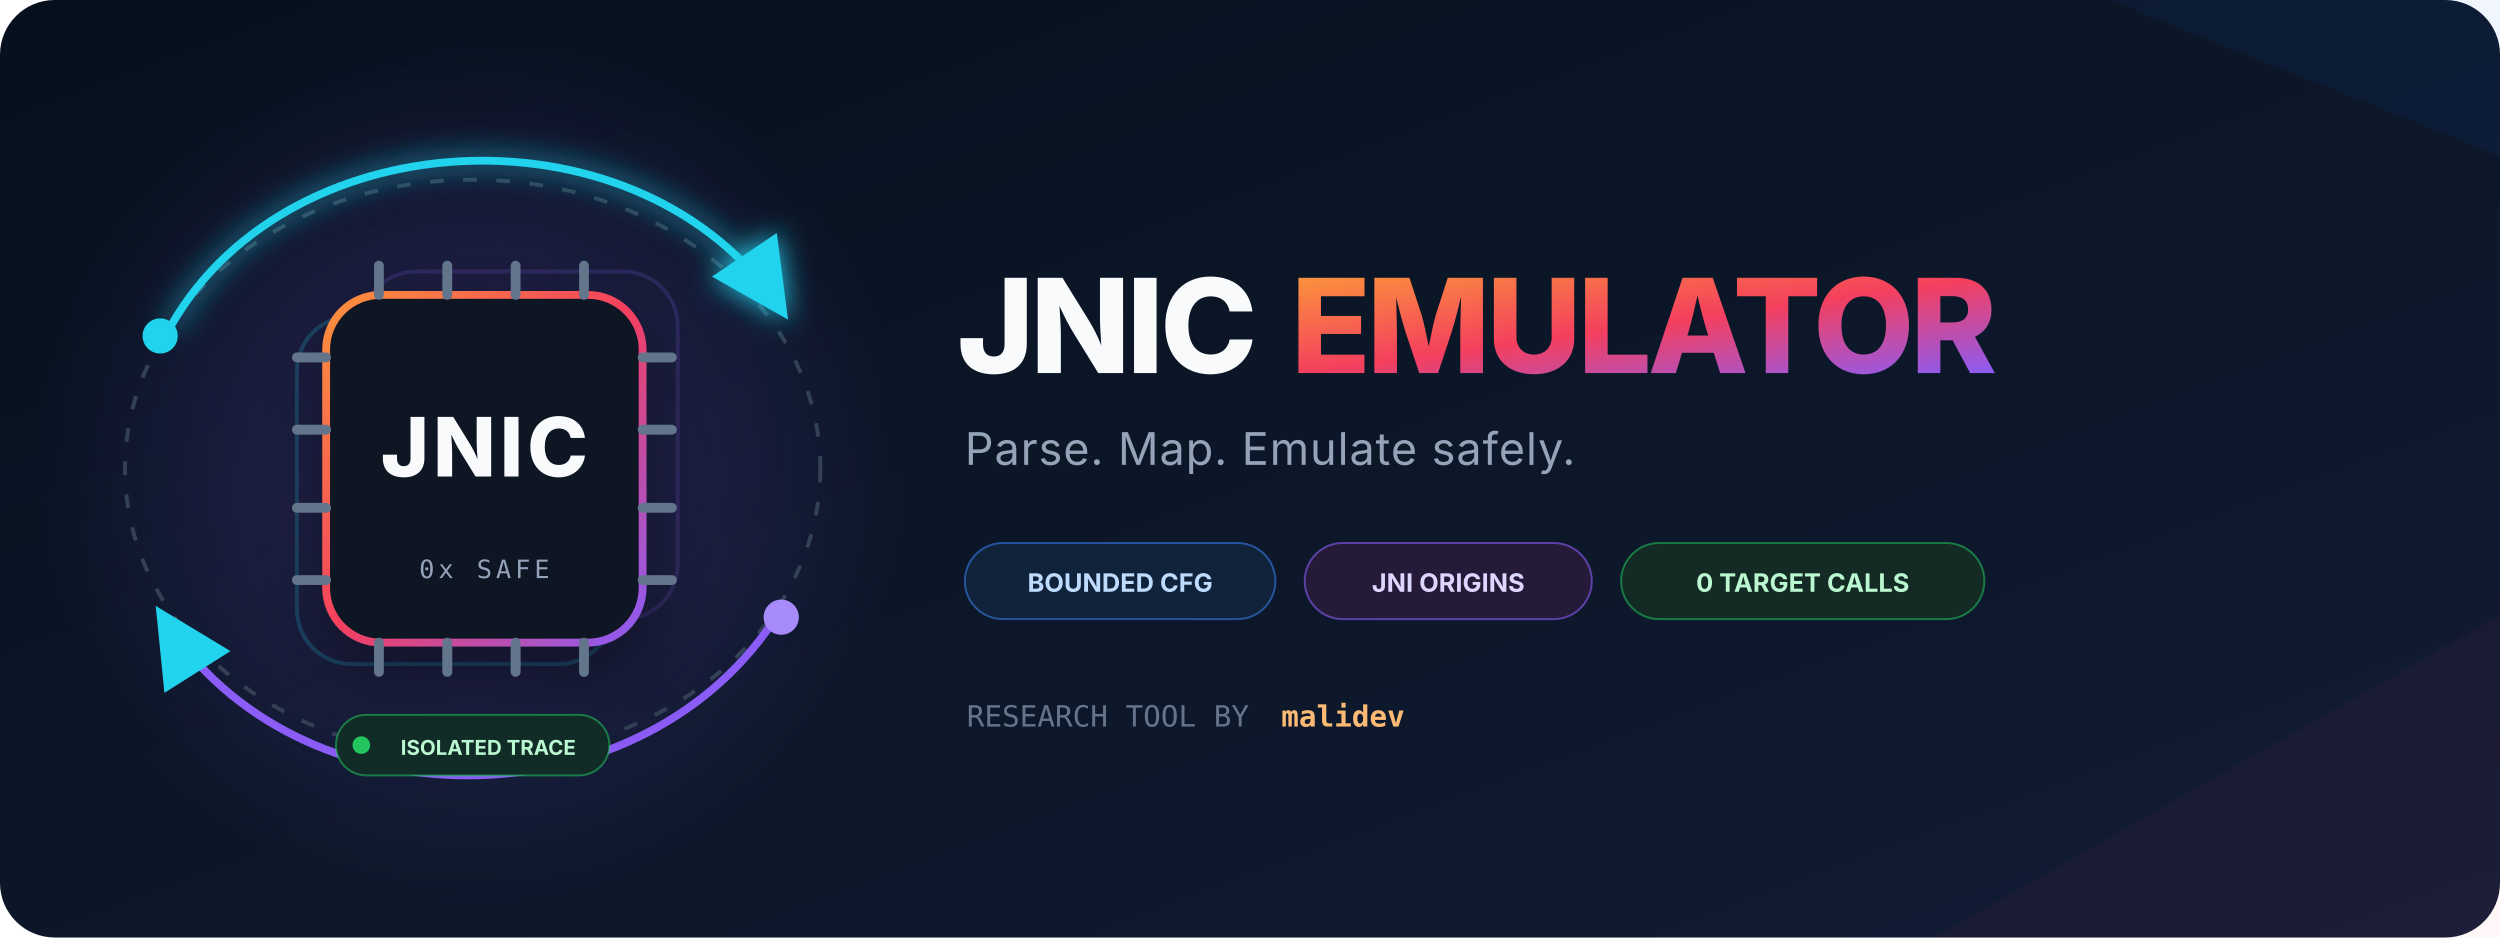
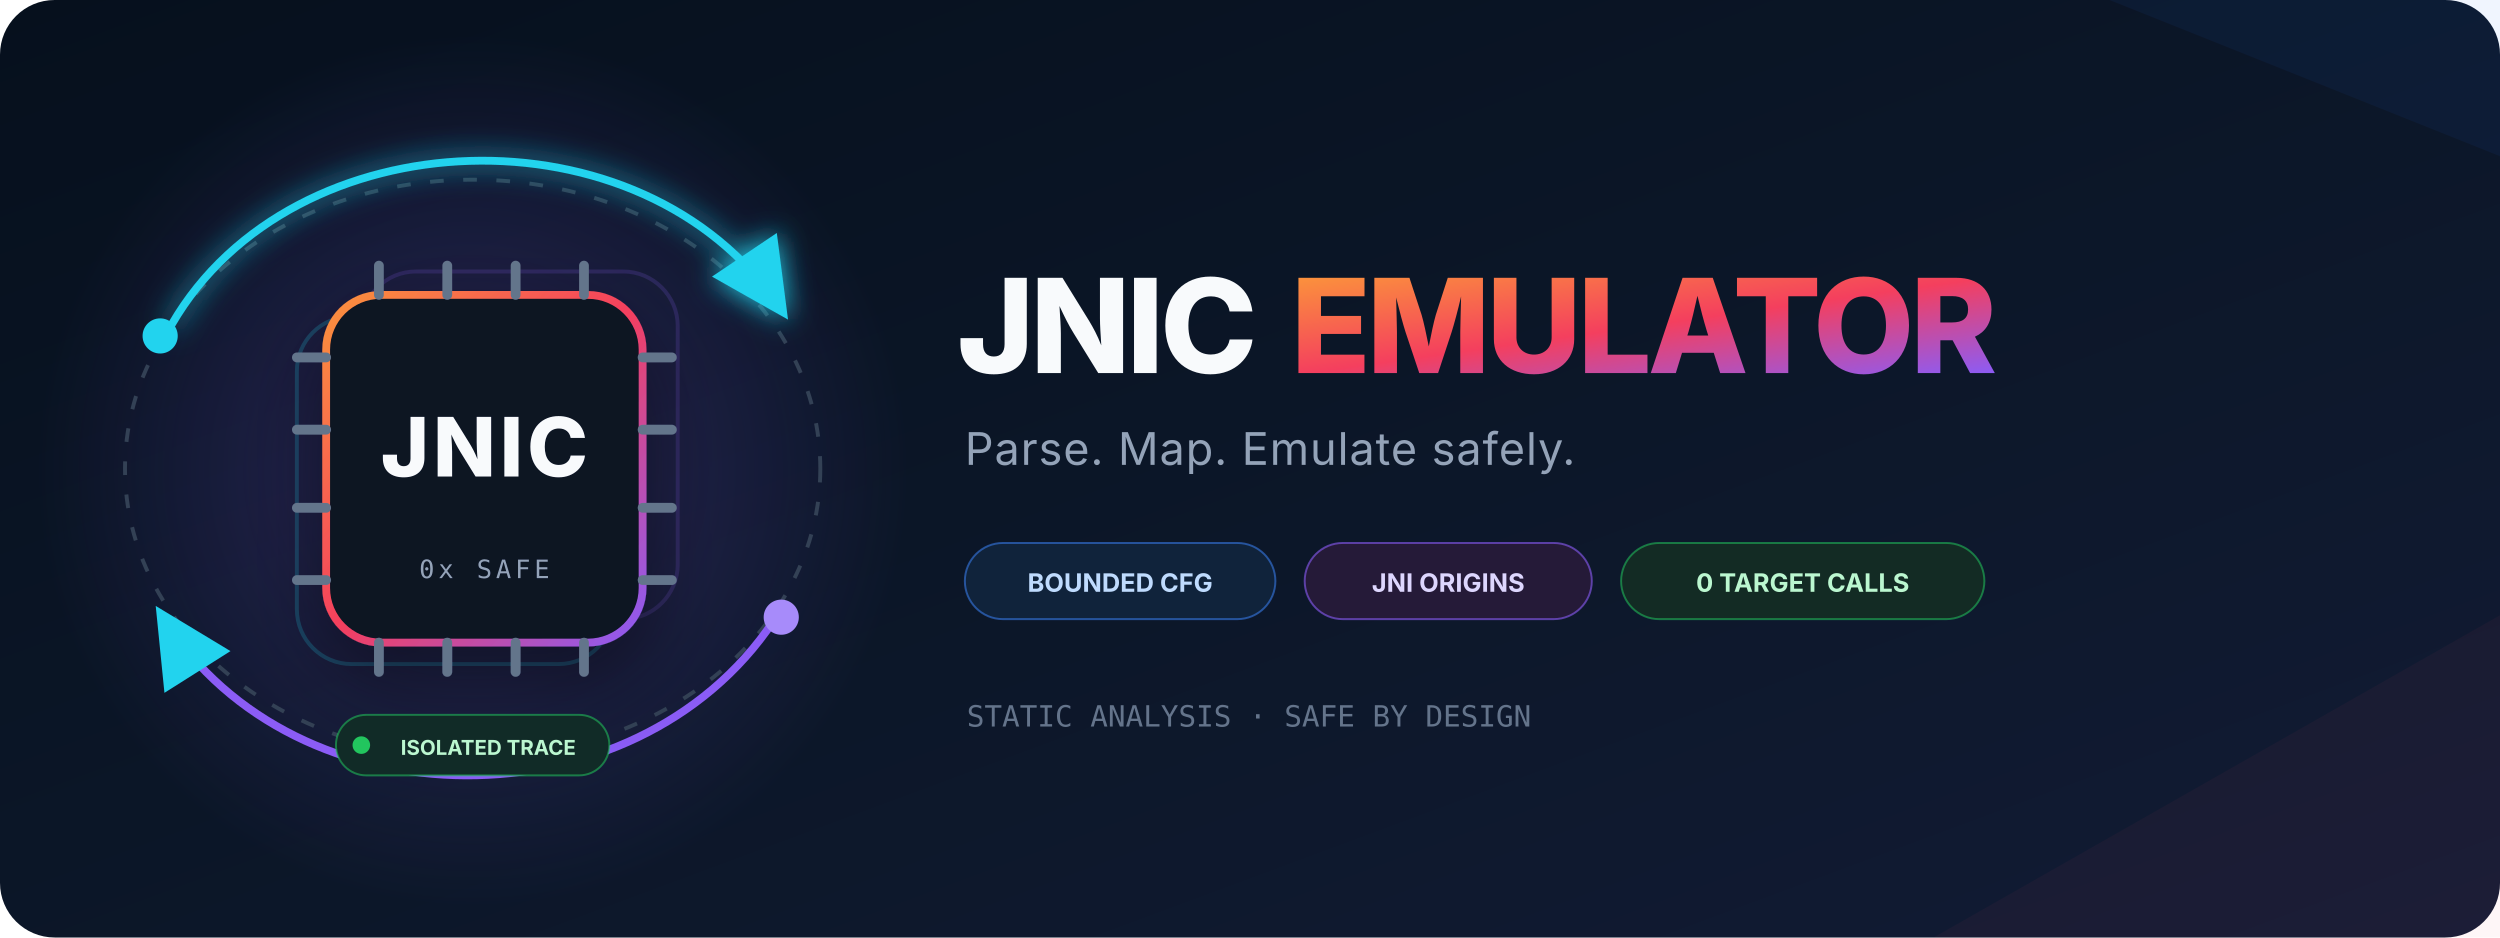
<svg xmlns="http://www.w3.org/2000/svg" width="1280" height="480" viewBox="0 0 1280 480" role="img" aria-labelledby="title desc">
  <defs>
    <linearGradient id="background" x1="0" y1="0" x2="1" y2="1">
      <stop offset="0" stop-color="#06101d" />
      <stop offset=".55" stop-color="#0c1729" />
      <stop offset="1" stop-color="#121b35" />
    </linearGradient>
    <linearGradient id="brand" x1="0" y1="0" x2="1" y2="1">
      <stop offset="0" stop-color="#fb923c" />
      <stop offset=".5" stop-color="#f43f5e" />
      <stop offset="1" stop-color="#8b5cf6" />
    </linearGradient>
    <linearGradient id="scan" x1="0" y1="0" x2="1" y2="0">
      <stop offset="0" stop-color="#22d3ee" stop-opacity="0" />
      <stop offset=".5" stop-color="#22d3ee" />
      <stop offset="1" stop-color="#22d3ee" stop-opacity="0" />
    </linearGradient>
    <radialGradient id="glow">
      <stop offset="0" stop-color="#8b5cf6" stop-opacity=".26" />
      <stop offset="1" stop-color="#8b5cf6" stop-opacity="0" />
    </radialGradient>
    <filter id="shadow" x="-40%" y="-40%" width="180%" height="180%">
      <feDropShadow dx="0" dy="16" stdDeviation="18" flood-color="#000" flood-opacity=".42" />
    </filter>
    <filter id="soft-glow" x="-60%" y="-60%" width="220%" height="220%">
      <feGaussianBlur stdDeviation="7" result="blur" />
      <feMerge>
        <feMergeNode in="blur" />
        <feMergeNode in="SourceGraphic" />
      </feMerge>
    </filter>
    <marker id="orbit-arrow" markerWidth="10" markerHeight="10" refX="8" refY="5" orient="auto">
      <path d="M0 0L10 5 0 10z" fill="#22d3ee" />
    </marker>
  </defs>
  <rect width="1280" height="480" rx="28" fill="url(#background)" />
  <circle cx="242" cy="241" r="225" fill="url(#glow)" />
  <path d="M1030-20L1280 80V0z" fill="#2563eb" opacity=".07" />
  <path d="M990 480l290-165v165z" fill="#f43f5e" opacity=".05" />
  <g transform="translate(242 240)">
    <ellipse rx="178" ry="148" fill="none" stroke="#334155" stroke-width="2" stroke-dasharray="7 10" />
    <path d="M-154-74C-92-181 87-187 157-83" fill="none" stroke="#22d3ee" stroke-width="4" stroke-linecap="round" marker-end="url(#orbit-arrow)" filter="url(#soft-glow)" />
    <path d="M154 78C83 184-91 183-158 77" fill="none" stroke="#8b5cf6" stroke-width="4" stroke-linecap="round" marker-end="url(#orbit-arrow)" />
    <circle cx="-160" cy="-68" r="9" fill="#22d3ee" />
    <circle cx="158" cy="76" r="9" fill="#a78bfa" />
    <rect x="-75" y="-89" width="162" height="178" rx="28" fill="none" stroke="#8b5cf6" stroke-width="2" opacity=".18" transform="translate(18 -12)" />
    <rect x="-75" y="-89" width="162" height="178" rx="28" fill="none" stroke="#22d3ee" stroke-width="2" opacity=".22" transform="translate(-15 11)" />
    <g filter="url(#shadow)">
      <rect x="-75" y="-89" width="162" height="178" rx="28" fill="#0a1324" stroke="url(#brand)" stroke-width="4" />
      <g stroke="#64748b" stroke-width="5" stroke-linecap="round">
        <path d="M-48-104v15M-13-104v15M22-104v15M57-104v15" />
        <path d="M-48 89v15M-13 89v15M22 89v15M57 89v15" />
        <path d="M-90-57h15M-90-20h15M-90 20h15M-90 57h15" />
        <path d="M87-57h15M87-20h15M87 20h15M87 57h15" />
      </g>
      <text x="6" y="4" text-anchor="middle" fill="#f8fafc" font-family="Inter,Segoe UI,sans-serif" font-size="42" font-weight="800" letter-spacing="2">JNIC</text>
      <path d="M-42 28h96" stroke="url(#scan)" stroke-width="3" filter="url(#soft-glow)" />
      <text x="6" y="56" text-anchor="middle" fill="#94a3b8" font-family="ui-monospace,SFMono-Regular,monospace" font-size="13" letter-spacing="2">0x SAFE</text>
    </g>
    <rect x="-70" y="126" width="140" height="31" rx="15.5" fill="#112b27" stroke="#22c55e" stroke-opacity=".55" />
    <circle cx="-57" cy="141.5" r="4.5" fill="#22c55e" />
    <text x="8" y="146.5" text-anchor="middle" fill="#bbf7d0" font-family="Inter,Segoe UI,sans-serif" font-size="10.5" font-weight="700">ISOLATED TRACE</text>
  </g>
  <g transform="translate(490 0)">
    <text x="0" y="191" fill="#f8fafc" font-family="Inter,Segoe UI,sans-serif" font-size="67" font-weight="800" letter-spacing="-2">JNIC</text>
    <text x="171" y="191" fill="url(#brand)" font-family="Inter,Segoe UI,sans-serif" font-size="67" font-weight="800" letter-spacing="-2">EMULATOR</text>
    <text x="4" y="238" fill="#94a3b8" font-family="Inter,Segoe UI,sans-serif" font-size="23" letter-spacing=".5">Parse. Map. Emulate safely.</text>
    <g transform="translate(4 278)" font-family="Inter,Segoe UI,sans-serif">
      <rect width="159" height="39" rx="19.5" fill="#10233b" stroke="#3b82f6" stroke-opacity=".55" />
      <text x="79.5" y="25" text-anchor="middle" fill="#bfdbfe" font-size="13" font-weight="650">BOUNDED CFG</text>
      <rect x="174" width="147" height="39" rx="19.5" fill="#251a38" stroke="#8b5cf6" stroke-opacity=".6" />
      <text x="247.5" y="25" text-anchor="middle" fill="#ddd6fe" font-size="13" font-weight="650">JNI ORIGINS</text>
      <rect x="336" width="186" height="39" rx="19.5" fill="#132b24" stroke="#22c55e" stroke-opacity=".55" />
      <text x="429" y="25" text-anchor="middle" fill="#bbf7d0" font-size="13" font-weight="650">0 TARGET CALLS</text>
    </g>
-     <text x="5" y="372" fill="#64748b" font-family="ui-monospace,SFMono-Regular,monospace" font-size="15">RESEARCH TOOL BY</text>
-     <text x="166" y="372" fill="#fdba74" font-family="ui-monospace,SFMono-Regular,monospace" font-size="15" font-weight="700">malidev</text>
+     <text x="5" y="372" fill="#64748b" font-family="ui-monospace,SFMono-Regular,monospace" font-size="15">STATIC ANALYSIS · SAFE BY DESIGN</text>
  </g>
</svg>
